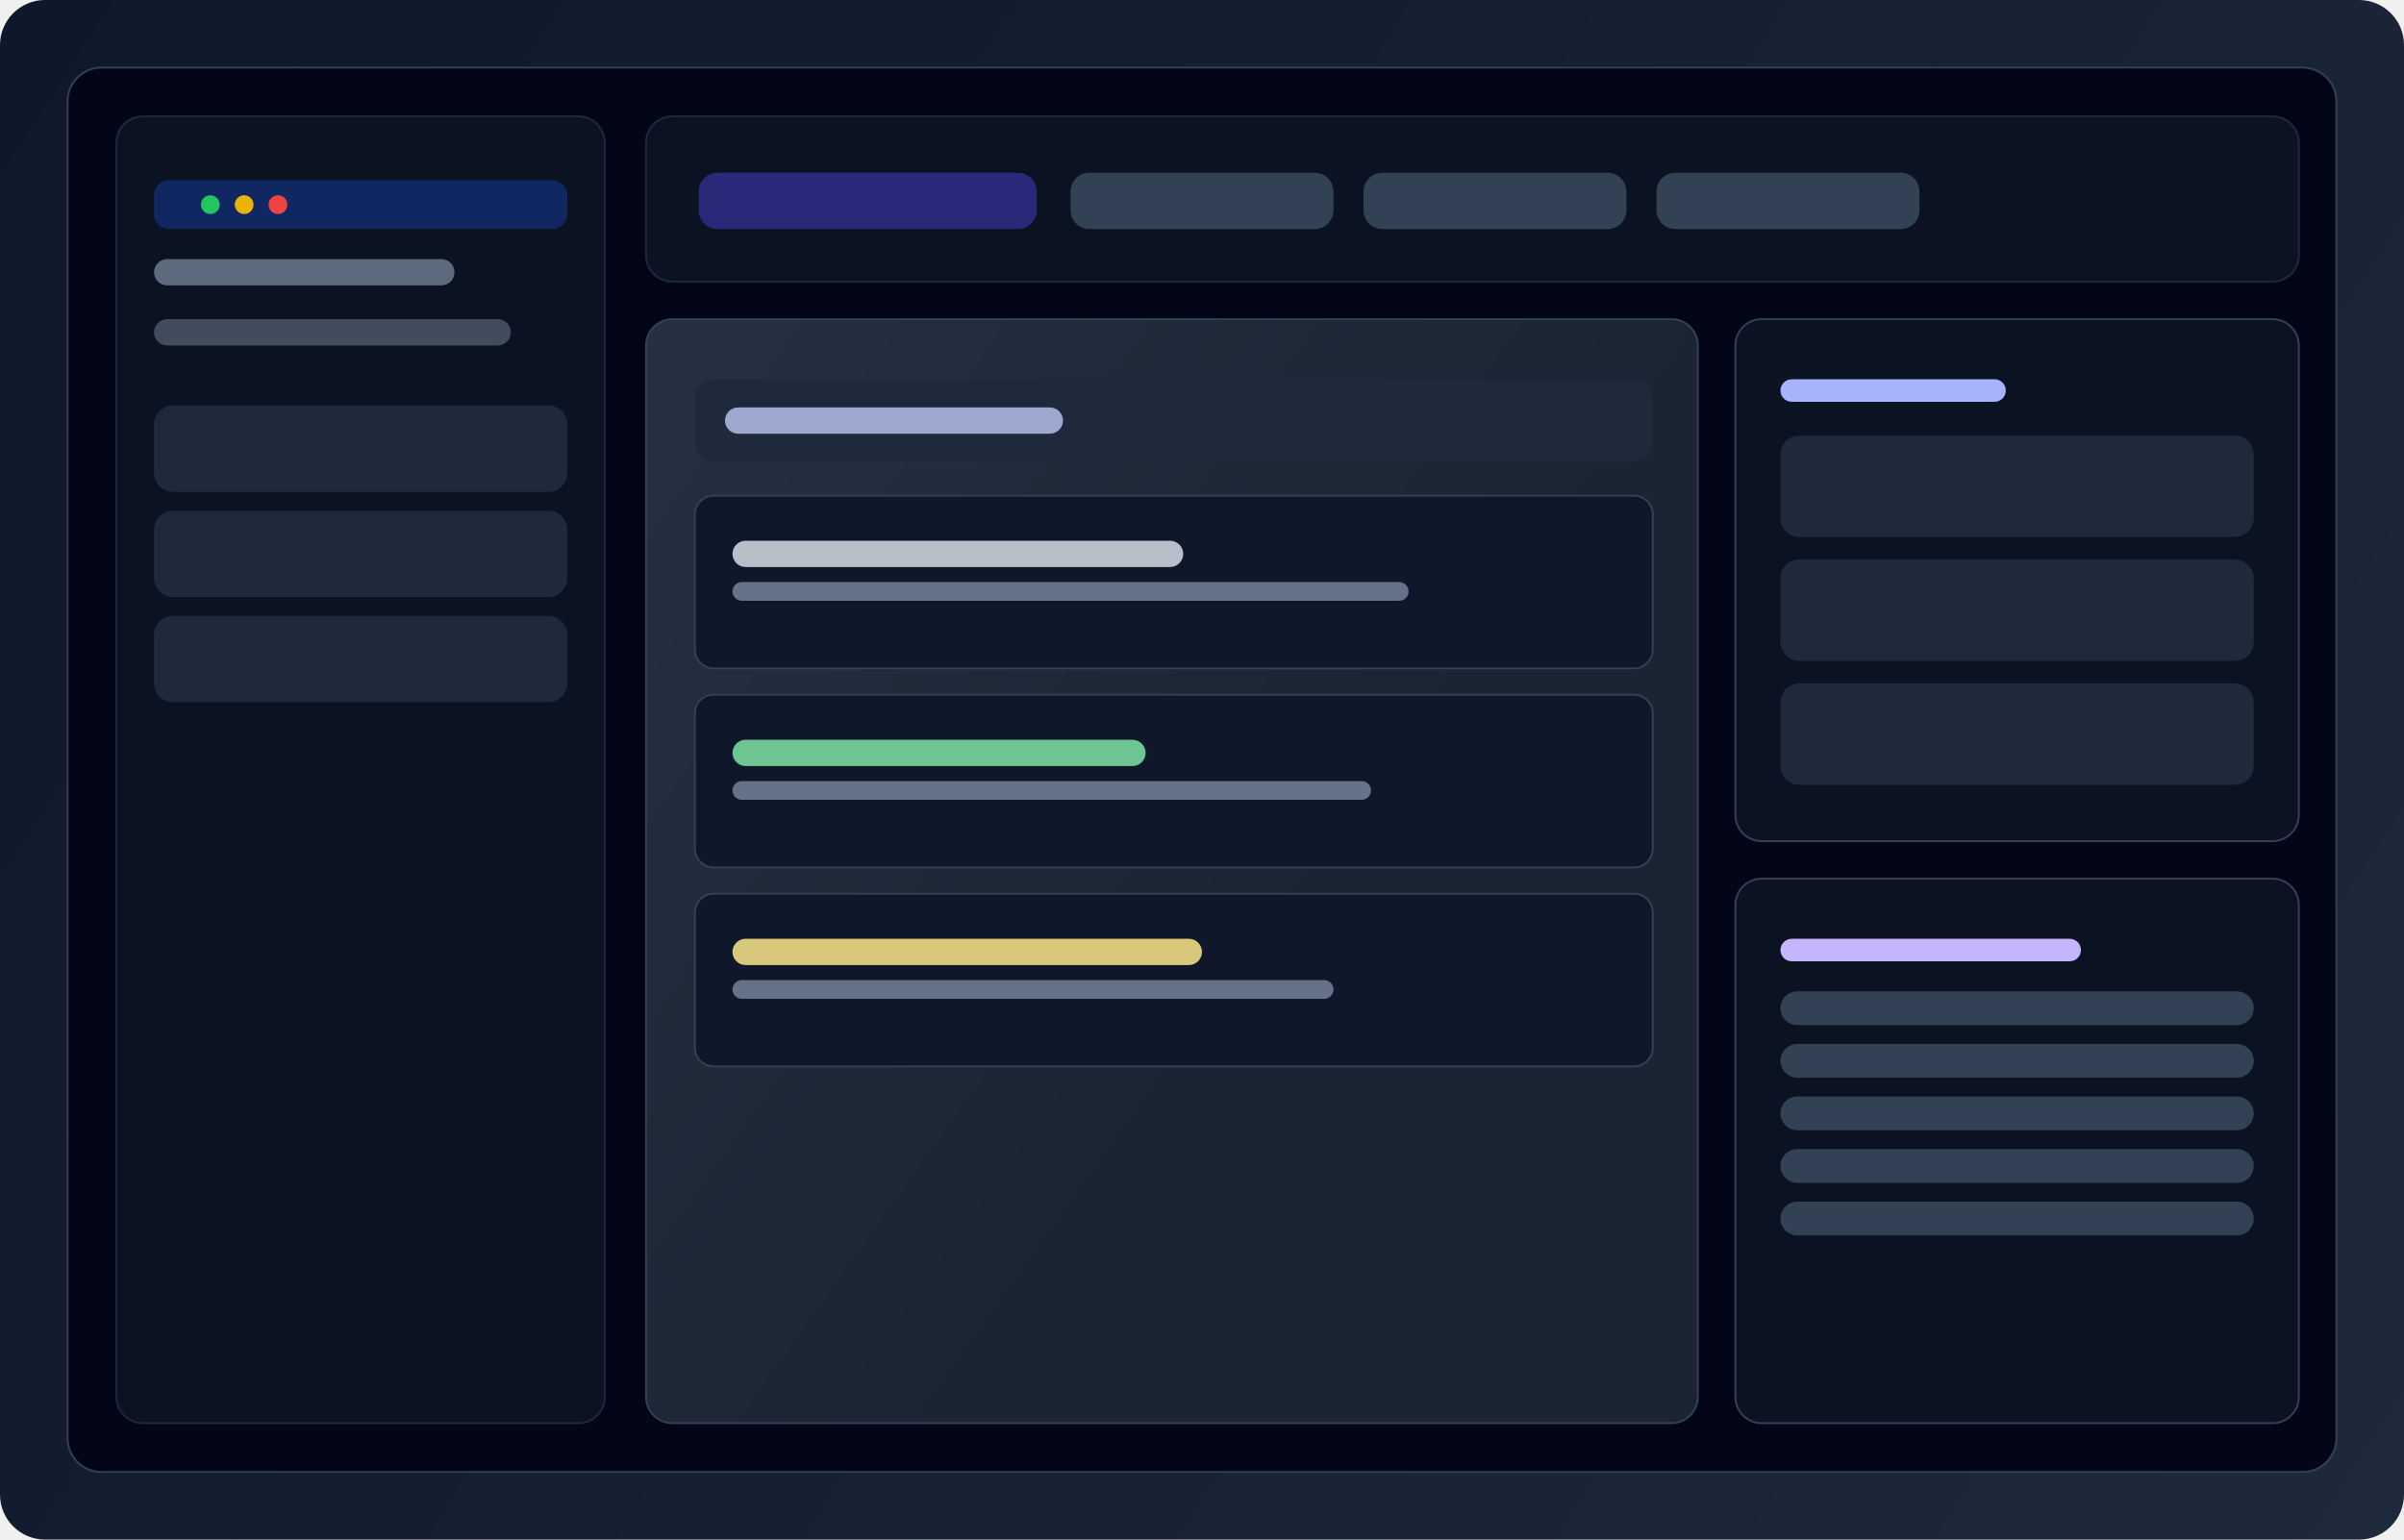
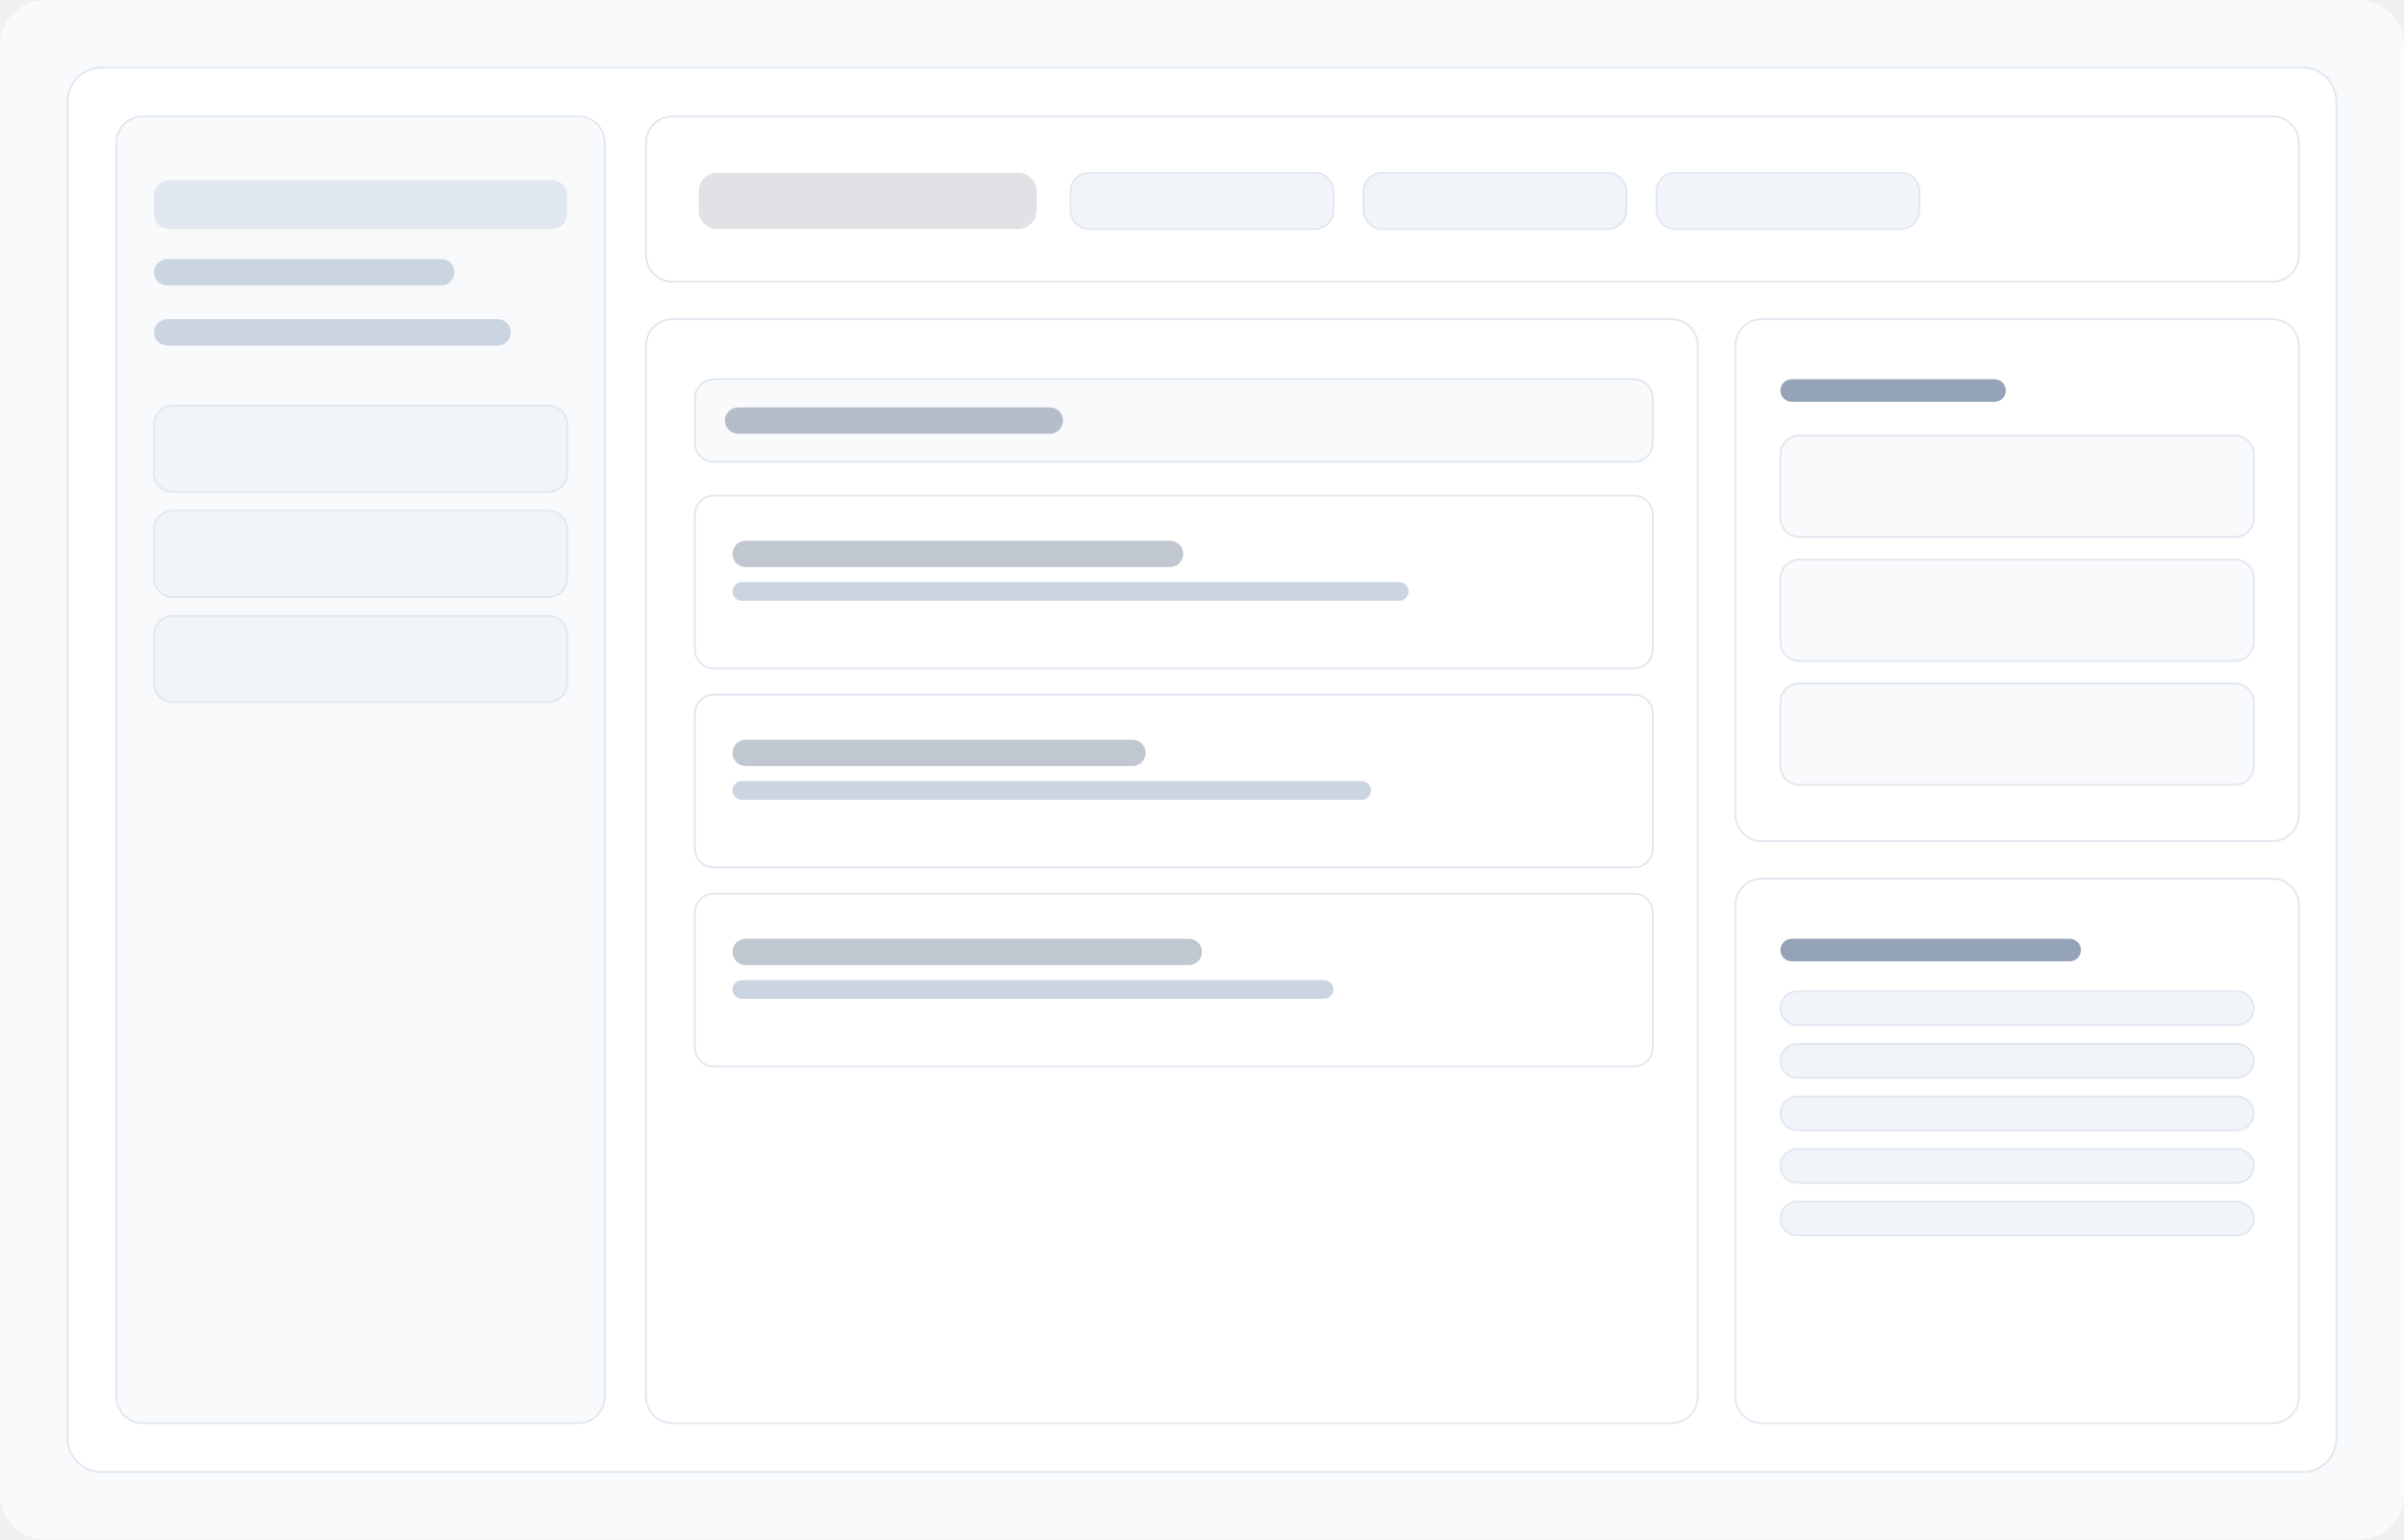
<svg xmlns="http://www.w3.org/2000/svg" width="1280" height="820" viewBox="0 0 1280 820" fill="none">
-   <defs>
-     <linearGradient id="bg" x1="0" y1="0" x2="1280" y2="820" gradientUnits="userSpaceOnUse">
-       <stop stop-color="#0F172A" />
-       <stop offset="1" stop-color="#1E293B" />
-     </linearGradient>
-     <linearGradient id="card" x1="0" y1="0" x2="700" y2="500" gradientUnits="userSpaceOnUse">
-       <stop stop-color="#334155" stop-opacity="0.9" />
-       <stop offset="1" stop-color="#1F2937" stop-opacity="0.85" />
-     </linearGradient>
-   </defs>
-   <rect width="1280" height="820" rx="24" fill="url(#bg)" />
-   <rect x="36" y="36" width="1208" height="748" rx="18" fill="#020617" stroke="#334155" />
-   <rect x="62" y="62" width="260" height="696" rx="14" fill="#0B1222" stroke="#1E293B" />
-   <rect x="82" y="96" width="220" height="26" rx="8" fill="#1D4ED8" fill-opacity="0.35" />
-   <rect x="82" y="138" width="160" height="14" rx="7" fill="#94A3B8" fill-opacity="0.6" />
-   <rect x="82" y="170" width="190" height="14" rx="7" fill="#94A3B8" fill-opacity="0.4" />
-   <rect x="82" y="216" width="220" height="46" rx="10" fill="#1E293B" />
-   <rect x="82" y="272" width="220" height="46" rx="10" fill="#1E293B" />
-   <rect x="82" y="328" width="220" height="46" rx="10" fill="#1E293B" />
-   <rect x="344" y="62" width="880" height="88" rx="14" fill="#0B1222" stroke="#1E293B" />
-   <rect x="372" y="92" width="180" height="30" rx="10" fill="#4F46E5" fill-opacity="0.45" />
-   <rect x="570" y="92" width="140" height="30" rx="10" fill="#334155" />
-   <rect x="726" y="92" width="140" height="30" rx="10" fill="#334155" />
-   <rect x="882" y="92" width="140" height="30" rx="10" fill="#334155" />
-   <rect x="344" y="170" width="560" height="588" rx="14" fill="url(#card)" stroke="#334155" />
-   <rect x="370" y="202" width="510" height="44" rx="10" fill="#1E293B" />
-   <rect x="386" y="217" width="180" height="14" rx="7" fill="#C7D2FE" fill-opacity="0.75" />
-   <rect x="370" y="264" width="510" height="92" rx="10" fill="#0F172A" stroke="#334155" />
-   <rect x="390" y="288" width="240" height="14" rx="7" fill="#E2E8F0" fill-opacity="0.8" />
-   <rect x="390" y="310" width="360" height="10" rx="5" fill="#94A3B8" fill-opacity="0.65" />
-   <rect x="370" y="370" width="510" height="92" rx="10" fill="#0F172A" stroke="#334155" />
-   <rect x="390" y="394" width="220" height="14" rx="7" fill="#86EFAC" fill-opacity="0.8" />
-   <rect x="390" y="416" width="340" height="10" rx="5" fill="#94A3B8" fill-opacity="0.65" />
-   <rect x="370" y="476" width="510" height="92" rx="10" fill="#0F172A" stroke="#334155" />
-   <rect x="390" y="500" width="250" height="14" rx="7" fill="#FDE68A" fill-opacity="0.85" />
-   <rect x="390" y="522" width="320" height="10" rx="5" fill="#94A3B8" fill-opacity="0.65" />
-   <rect x="924" y="170" width="300" height="278" rx="14" fill="#0B1222" stroke="#334155" />
-   <rect x="948" y="202" width="120" height="12" rx="6" fill="#A5B4FC" />
-   <rect x="948" y="232" width="252" height="54" rx="10" fill="#1E293B" />
-   <rect x="948" y="298" width="252" height="54" rx="10" fill="#1E293B" />
-   <rect x="948" y="364" width="252" height="54" rx="10" fill="#1E293B" />
-   <rect x="924" y="468" width="300" height="290" rx="14" fill="#0B1222" stroke="#334155" />
-   <rect x="948" y="500" width="160" height="12" rx="6" fill="#C4B5FD" />
-   <rect x="948" y="528" width="252" height="18" rx="9" fill="#334155" />
-   <rect x="948" y="556" width="252" height="18" rx="9" fill="#334155" />
-   <rect x="948" y="584" width="252" height="18" rx="9" fill="#334155" />
-   <rect x="948" y="612" width="252" height="18" rx="9" fill="#334155" />
-   <rect x="948" y="640" width="252" height="18" rx="9" fill="#334155" />
-   <circle cx="112" cy="109" r="5" fill="#22C55E" />
-   <circle cx="130" cy="109" r="5" fill="#EAB308" />
-   <circle cx="148" cy="109" r="5" fill="#EF4444" />
+   <rect width="1280" height="820" rx="24" fill="#F8FAFC" />
+   <rect x="36" y="36" width="1208" height="748" rx="18" fill="#FFFFFF" stroke="#E2E8F0" />
+   <rect x="62" y="62" width="260" height="696" rx="14" fill="#F8FAFC" stroke="#E2E8F0" />
+   <rect x="82" y="96" width="220" height="26" rx="8" fill="#E2E8F0" />
+   <rect x="82" y="138" width="160" height="14" rx="7" fill="#CBD5E1" />
+   <rect x="82" y="170" width="190" height="14" rx="7" fill="#CBD5E1" />
+   <rect x="82" y="216" width="220" height="46" rx="10" fill="#F1F5F9" stroke="#E2E8F0" />
+   <rect x="82" y="272" width="220" height="46" rx="10" fill="#F1F5F9" stroke="#E2E8F0" />
+   <rect x="82" y="328" width="220" height="46" rx="10" fill="#F1F5F9" stroke="#E2E8F0" />
+   <rect x="344" y="62" width="880" height="88" rx="14" fill="#FFFFFF" stroke="#E2E8F0" />
+   <rect x="372" y="92" width="180" height="30" rx="10" fill="#334155" fill-opacity="0.15" />
+   <rect x="570" y="92" width="140" height="30" rx="10" fill="#F1F5F9" stroke="#E2E8F0" />
+   <rect x="726" y="92" width="140" height="30" rx="10" fill="#F1F5F9" stroke="#E2E8F0" />
+   <rect x="882" y="92" width="140" height="30" rx="10" fill="#F1F5F9" stroke="#E2E8F0" />
+   <rect x="344" y="170" width="560" height="588" rx="14" fill="#FFFFFF" stroke="#E2E8F0" />
+   <rect x="370" y="202" width="510" height="44" rx="10" fill="#F8FAFC" stroke="#E2E8F0" />
+   <rect x="386" y="217" width="180" height="14" rx="7" fill="#64748B" fill-opacity="0.45" />
+   <rect x="370" y="264" width="510" height="92" rx="10" fill="#FFFFFF" stroke="#E2E8F0" />
+   <rect x="390" y="288" width="240" height="14" rx="7" fill="#64748B" fill-opacity="0.4" />
+   <rect x="390" y="310" width="360" height="10" rx="5" fill="#CBD5E1" />
+   <rect x="370" y="370" width="510" height="92" rx="10" fill="#FFFFFF" stroke="#E2E8F0" />
+   <rect x="390" y="394" width="220" height="14" rx="7" fill="#64748B" fill-opacity="0.4" />
+   <rect x="390" y="416" width="340" height="10" rx="5" fill="#CBD5E1" />
+   <rect x="370" y="476" width="510" height="92" rx="10" fill="#FFFFFF" stroke="#E2E8F0" />
+   <rect x="390" y="500" width="250" height="14" rx="7" fill="#64748B" fill-opacity="0.4" />
+   <rect x="390" y="522" width="320" height="10" rx="5" fill="#CBD5E1" />
+   <rect x="924" y="170" width="300" height="278" rx="14" fill="#FFFFFF" stroke="#E2E8F0" />
+   <rect x="948" y="202" width="120" height="12" rx="6" fill="#94A3B8" />
+   <rect x="948" y="232" width="252" height="54" rx="10" fill="#F8FAFC" stroke="#E2E8F0" />
+   <rect x="948" y="298" width="252" height="54" rx="10" fill="#F8FAFC" stroke="#E2E8F0" />
+   <rect x="948" y="364" width="252" height="54" rx="10" fill="#F8FAFC" stroke="#E2E8F0" />
+   <rect x="924" y="468" width="300" height="290" rx="14" fill="#FFFFFF" stroke="#E2E8F0" />
+   <rect x="948" y="500" width="160" height="12" rx="6" fill="#94A3B8" />
+   <rect x="948" y="528" width="252" height="18" rx="9" fill="#F1F5F9" stroke="#E2E8F0" />
+   <rect x="948" y="556" width="252" height="18" rx="9" fill="#F1F5F9" stroke="#E2E8F0" />
+   <rect x="948" y="584" width="252" height="18" rx="9" fill="#F1F5F9" stroke="#E2E8F0" />
+   <rect x="948" y="612" width="252" height="18" rx="9" fill="#F1F5F9" stroke="#E2E8F0" />
+   <rect x="948" y="640" width="252" height="18" rx="9" fill="#F1F5F9" stroke="#E2E8F0" />
</svg>
